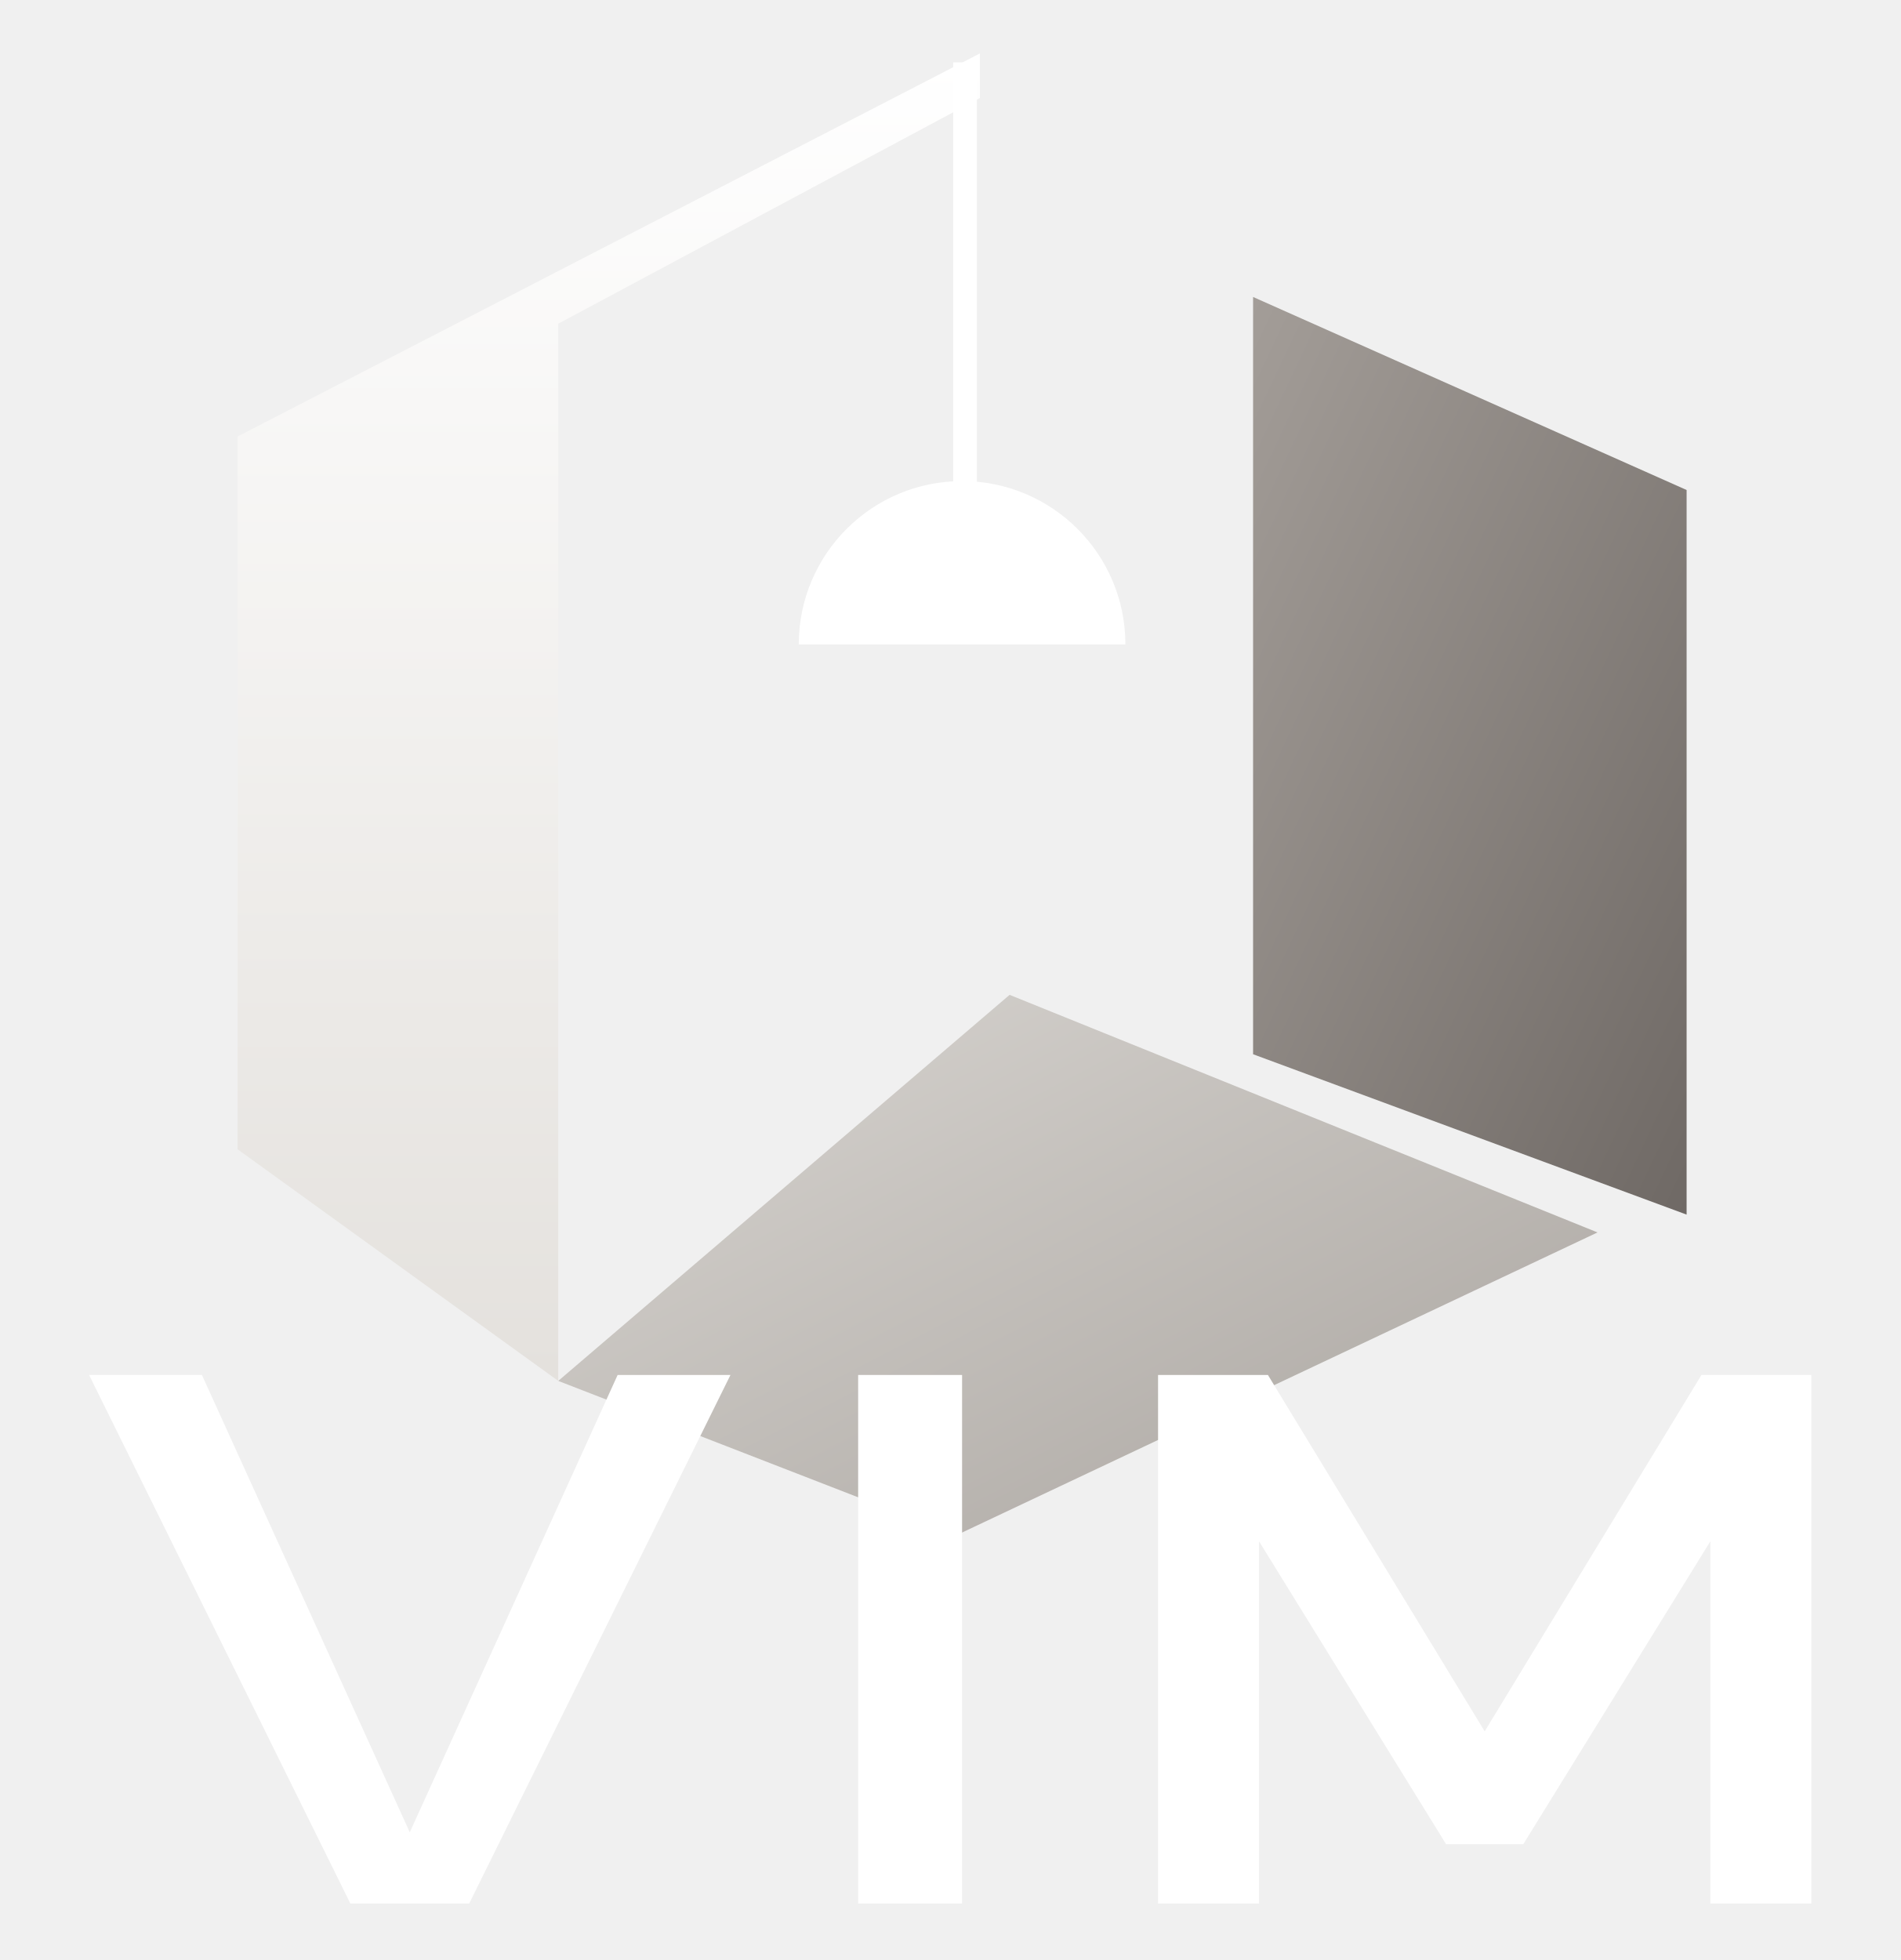
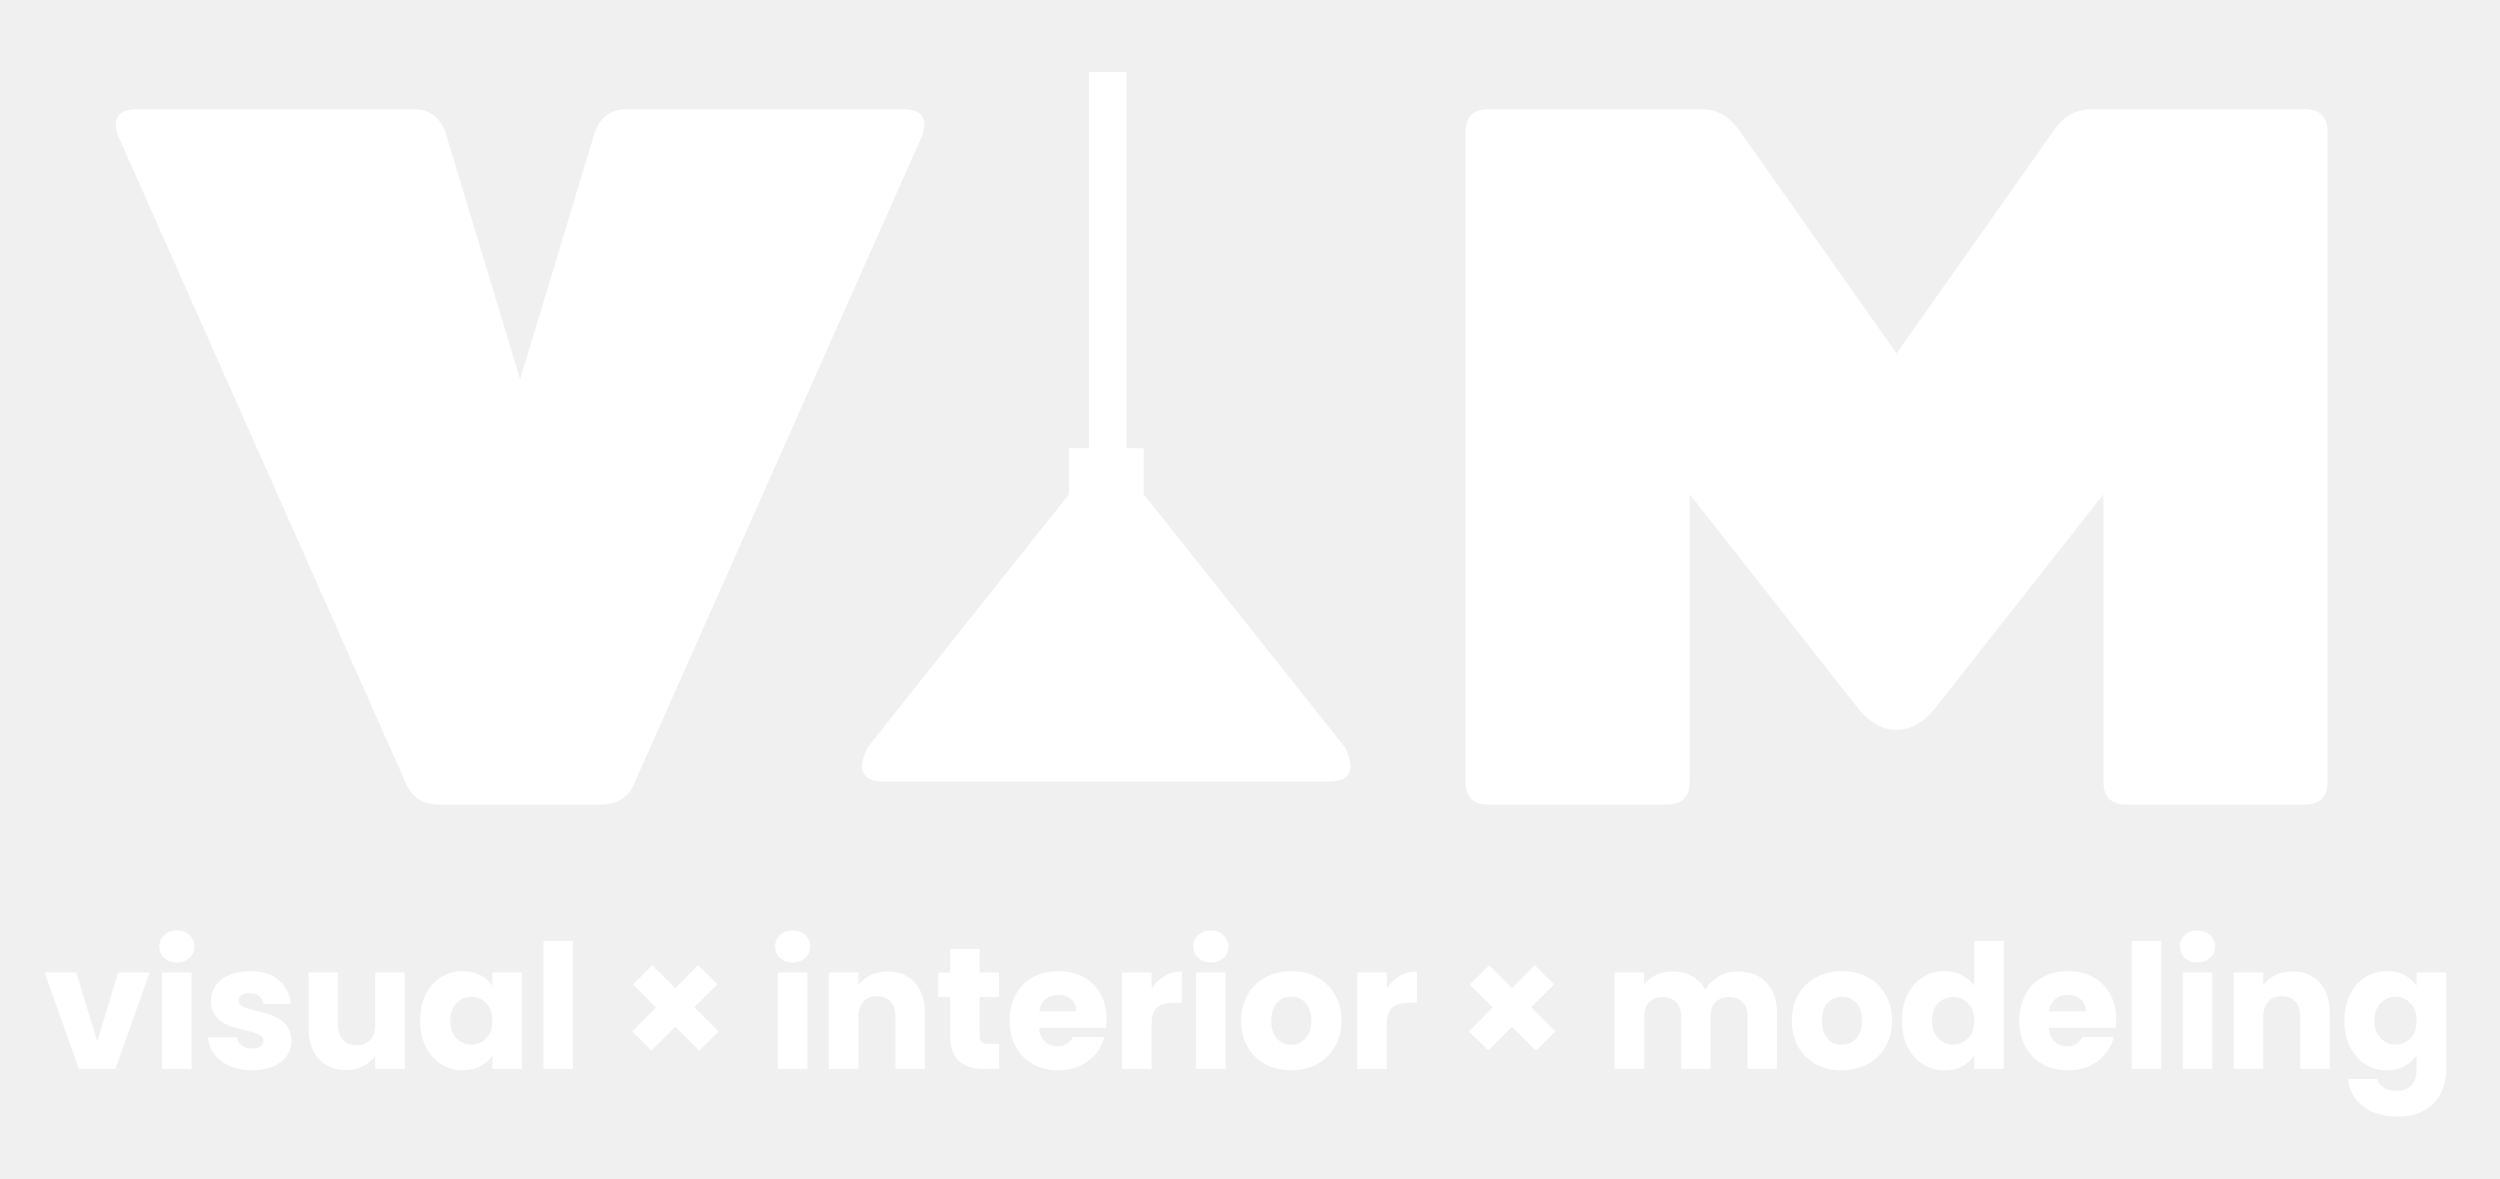
- <svg xmlns="http://www.w3.org/2000/svg" viewBox="300 225 640 660">
-   <defs>
-     <linearGradient id="lw" x1="0" y1="0" x2="0" y2="1">
-       <stop offset="0" stop-color="#ffffff" />
-       <stop offset="1" stop-color="#e4e1dd" />
-     </linearGradient>
-     <linearGradient id="fl" x1="0" y1="0" x2="1" y2="1">
-       <stop offset="0" stop-color="#d9d6d2" />
-       <stop offset="1" stop-color="#a9a49f" />
-     </linearGradient>
-     <linearGradient id="rw" x1="0" y1="0" x2="1" y2="1">
-       <stop offset="0" stop-color="#a39d98" />
-       <stop offset="1" stop-color="#6f6965" />
-     </linearGradient>
-   </defs>
-   <path d="M380 372 L630 243 L630 258 L488 334 L488 690 L380 612 Z" fill="url(#lw)" />
-   <path d="M488 690 L640 560 L838 640 L622 742 Z" fill="url(#fl)" />
-   <path d="M722 325 L868 390 L868 634 L722 580 Z" fill="url(#rw)" />
-   <rect x="621" y="246" width="8" height="142" fill="#fff" />
-   <path d="M569 442 A55 55 0 0 1 679 442 Z" fill="#fff" />
+ <svg xmlns="http://www.w3.org/2000/svg" viewBox="200 440 870 410">
  <g fill="#fff">
-     <path d="M330 688 H368 L438 842 L508 688 H546 L458 866 H418 Z" />
-     <rect x="589" y="688" width="35" height="178" />
-     <path d="M690 866 V688 H727 L800 808 L873 688 H910 V866 H876 V744 L813 846 H787 L724 744 V866 Z" />
+     <path d="M241 487Q238 478 248 478H344Q352 478 355 486L381 572L407 486Q410 478 418 478H514Q524 478 521 487L421 712Q418 720 409 720H353Q344 720 341 712Z" />
+     <path d="M579 465H592V596H598V612L668 700Q674 712 662 712H508Q496 712 502 700L572 612V596H579Z" />
+     <path d="M710 486Q710 478 718 478H792Q800 478 805 485L860 563L915 485Q920 478 928 478H1002Q1010 478 1010 486V712Q1010 720 1002 720H940Q932 720 932 712V612L873 687Q867 694 860 694Q853 694 847 687L788 612V712Q788 720 780 720H718Q710 720 710 712Z" />
+     <path d="M233.831 802.374 241.111 778.429H252.061L240.148 812.0H227.454L215.541 778.429H226.551Z M255.43 769.404Q255.43 766.998 257.144 765.404Q258.859 763.809 261.566 763.809Q264.214 763.809 265.928 765.404Q267.643 766.998 267.643 769.404Q267.643 771.751 265.928 773.345Q264.214 774.939 261.566 774.939Q258.859 774.939 257.144 773.345Q255.43 771.751 255.43 769.404ZM266.68 778.429V812.0H256.392V778.429Z M272.336 800.99H282.503Q282.684 802.735 284.128 803.818Q285.572 804.901 287.677 804.901Q289.602 804.901 290.655 804.149Q291.708 803.397 291.708 802.193Q291.708 800.749 290.204 800.058Q288.7 799.366 285.331 798.523Q281.721 797.681 279.315 796.749Q276.908 795.816 275.163 793.801Q273.419 791.785 273.419 788.356Q273.419 785.468 275.013 783.092Q276.607 780.715 279.706 779.331Q282.804 777.948 287.076 777.948Q293.393 777.948 297.033 781.076Q300.673 784.205 301.214 789.379H291.708Q291.468 787.634 290.174 786.611Q288.881 785.588 286.775 785.588Q284.97 785.588 284.007 786.28Q283.045 786.972 283.045 788.175Q283.045 789.619 284.579 790.341Q286.113 791.063 289.362 791.785Q293.092 792.748 295.438 793.68Q297.785 794.613 299.56 796.688Q301.334 798.764 301.394 802.254Q301.394 805.202 299.74 807.518Q298.086 809.834 294.987 811.158Q291.889 812.481 287.798 812.481Q283.406 812.481 279.976 810.977Q276.547 809.473 274.562 806.856Q272.576 804.239 272.336 800.99Z M340.862 778.429V812.0H330.574V807.428Q329.009 809.654 326.332 811.007Q323.655 812.361 320.406 812.361Q316.556 812.361 313.608 810.646Q310.66 808.932 309.035 805.683Q307.411 802.434 307.411 798.042V778.429H317.639V796.658Q317.639 800.028 319.383 801.893Q321.128 803.758 324.076 803.758Q327.084 803.758 328.829 801.893Q330.574 800.028 330.574 796.658V778.429Z M361.016 777.948Q364.566 777.948 367.243 779.391Q369.92 780.835 371.364 783.182V778.429H381.652V812.0H371.364V807.247Q369.86 809.593 367.183 811.037Q364.506 812.481 360.956 812.481Q356.865 812.481 353.496 810.346Q350.127 808.21 348.171 804.269Q346.216 800.328 346.216 795.154Q346.216 789.98 348.171 786.07Q350.127 782.159 353.496 780.053Q356.865 777.948 361.016 777.948ZM364.024 786.912Q360.956 786.912 358.82 789.108Q356.685 791.304 356.685 795.154Q356.685 799.005 358.82 801.261Q360.956 803.517 364.024 803.517Q367.093 803.517 369.229 801.291Q371.364 799.065 371.364 795.214Q371.364 791.364 369.229 789.138Q367.093 786.912 364.024 786.912Z M399.401 767.479V812.0H389.113V767.479Z M443.32 805.623 434.957 797.26 426.715 805.563 420.037 798.945 428.279 790.582 420.277 782.58 427.015 775.902 435.017 783.904 442.899 775.902 449.637 782.52 441.635 790.522 450.058 798.945Z M469.731 769.404Q469.731 766.998 471.446 765.404Q473.161 763.809 475.868 763.809Q478.515 763.809 480.23 765.404Q481.945 766.998 481.945 769.404Q481.945 771.751 480.23 773.345Q478.515 774.939 475.868 774.939Q473.161 774.939 471.446 773.345Q469.731 771.751 469.731 769.404ZM480.982 778.429V812.0H470.694V778.429Z M521.833 792.387V812.0H511.605V793.771Q511.605 790.401 509.86 788.536Q508.116 786.671 505.168 786.671Q502.22 786.671 500.475 788.536Q498.73 790.401 498.73 793.771V812.0H488.442V778.429H498.73V782.881Q500.294 780.655 502.942 779.361Q505.589 778.068 508.898 778.068Q514.794 778.068 518.313 781.888Q521.833 785.709 521.833 792.387Z M547.703 803.276V812.0H542.469Q536.874 812.0 533.745 809.263Q530.617 806.525 530.617 800.328V786.972H526.526V778.429H530.617V770.247H540.905V778.429H547.643V786.972H540.905V800.449Q540.905 801.953 541.627 802.615Q542.349 803.276 544.033 803.276Z M584.884 797.681H561.601Q561.841 800.81 563.616 802.464Q565.391 804.119 567.978 804.119Q571.829 804.119 573.333 800.87H584.282Q583.44 804.179 581.244 806.826Q579.048 809.473 575.739 810.977Q572.43 812.481 568.339 812.481Q563.406 812.481 559.555 810.376Q555.705 808.27 553.539 804.359Q551.373 800.449 551.373 795.214Q551.373 789.98 553.509 786.07Q555.645 782.159 559.495 780.053Q563.346 777.948 568.339 777.948Q573.212 777.948 577.003 779.993Q580.793 782.039 582.929 785.829Q585.064 789.619 585.064 794.673Q585.064 796.117 584.884 797.681ZM574.536 791.966Q574.536 789.318 572.731 787.754Q570.926 786.19 568.219 786.19Q565.632 786.19 563.857 787.694Q562.082 789.198 561.661 791.966Z M611.296 778.068V788.957H608.468Q604.618 788.957 602.692 790.612Q600.767 792.266 600.767 796.418V812.0H590.479V778.429H600.767V784.024Q602.572 781.257 605.279 779.662Q607.987 778.068 611.296 778.068Z M615.266 769.404Q615.266 766.998 616.981 765.404Q618.696 763.809 621.403 763.809Q624.05 763.809 625.765 765.404Q627.48 766.998 627.48 769.404Q627.48 771.751 625.765 773.345Q624.05 774.939 621.403 774.939Q618.696 774.939 616.981 773.345Q615.266 771.751 615.266 769.404ZM626.517 778.429V812.0H616.229V778.429Z M631.932 795.214Q631.932 790.04 634.218 786.1Q636.504 782.159 640.475 780.053Q644.446 777.948 649.379 777.948Q654.312 777.948 658.283 780.053Q662.254 782.159 664.54 786.1Q666.826 790.04 666.826 795.214Q666.826 800.388 664.51 804.329Q662.194 808.27 658.193 810.376Q654.192 812.481 649.259 812.481Q644.325 812.481 640.385 810.376Q636.444 808.27 634.188 804.359Q631.932 800.449 631.932 795.214ZM656.358 795.214Q656.358 791.183 654.343 789.018Q652.327 786.852 649.379 786.852Q646.371 786.852 644.385 788.988Q642.4 791.123 642.4 795.214Q642.4 799.245 644.355 801.411Q646.311 803.577 649.259 803.577Q652.207 803.577 654.282 801.411Q656.358 799.245 656.358 795.214Z M693.118 778.068V788.957H690.29Q686.44 788.957 684.514 790.612Q682.589 792.266 682.589 796.418V812.0H672.301V778.429H682.589V784.024Q684.394 781.257 687.101 779.662Q689.809 778.068 693.118 778.068Z M734.51 805.623 726.147 797.26 717.905 805.563 711.227 798.945 719.469 790.582 711.468 782.58 718.206 775.902 726.208 783.904 734.089 775.902 740.827 782.52 732.826 790.522 741.248 798.945Z M818.378 792.387V812.0H808.15V793.771Q808.15 790.522 806.435 788.747Q804.721 786.972 801.713 786.972Q798.704 786.972 796.99 788.747Q795.275 790.522 795.275 793.771V812.0H785.047V793.771Q785.047 790.522 783.333 788.747Q781.618 786.972 778.61 786.972Q775.602 786.972 773.887 788.747Q772.172 790.522 772.172 793.771V812.0H761.884V778.429H772.172V782.64Q773.737 780.535 776.263 779.301Q778.79 778.068 781.979 778.068Q785.769 778.068 788.747 779.692Q791.725 781.317 793.41 784.325Q795.155 781.557 798.163 779.813Q801.171 778.068 804.721 778.068Q810.978 778.068 814.678 781.858Q818.378 785.648 818.378 792.387Z M823.552 795.214Q823.552 790.04 825.838 786.1Q828.124 782.159 832.095 780.053Q836.066 777.948 840.999 777.948Q845.933 777.948 849.903 780.053Q853.874 782.159 856.16 786.1Q858.446 790.04 858.446 795.214Q858.446 800.388 856.13 804.329Q853.814 808.27 849.813 810.376Q845.812 812.481 840.879 812.481Q835.945 812.481 832.005 810.376Q828.064 808.27 825.808 804.359Q823.552 800.449 823.552 795.214ZM847.978 795.214Q847.978 791.183 845.963 789.018Q843.947 786.852 840.999 786.852Q837.991 786.852 836.006 788.988Q834.02 791.123 834.02 795.214Q834.02 799.245 835.976 801.411Q837.931 803.577 840.879 803.577Q843.827 803.577 845.902 801.411Q847.978 799.245 847.978 795.214Z M876.676 777.948Q879.985 777.948 882.722 779.331Q885.46 780.715 887.024 783.061V767.479H897.312V812.0H887.024V807.187Q885.58 809.593 882.903 811.037Q880.226 812.481 876.676 812.481Q872.525 812.481 869.156 810.346Q865.786 808.21 863.831 804.269Q861.876 800.328 861.876 795.154Q861.876 789.98 863.831 786.07Q865.786 782.159 869.156 780.053Q872.525 777.948 876.676 777.948ZM879.684 786.912Q876.616 786.912 874.48 789.108Q872.344 791.304 872.344 795.154Q872.344 799.005 874.48 801.261Q876.616 803.517 879.684 803.517Q882.752 803.517 884.888 801.291Q887.024 799.065 887.024 795.214Q887.024 791.364 884.888 789.138Q882.752 786.912 879.684 786.912Z M936.238 797.681H912.954Q913.195 800.81 914.97 802.464Q916.745 804.119 919.332 804.119Q923.182 804.119 924.686 800.87H935.636Q934.794 804.179 932.598 806.826Q930.402 809.473 927.093 810.977Q923.784 812.481 919.693 812.481Q914.759 812.481 910.909 810.376Q907.058 808.27 904.893 804.359Q902.727 800.449 902.727 795.214Q902.727 789.98 904.862 786.07Q906.998 782.159 910.849 780.053Q914.699 777.948 919.693 777.948Q924.566 777.948 928.356 779.993Q932.147 782.039 934.282 785.829Q936.418 789.619 936.418 794.673Q936.418 796.117 936.238 797.681ZM925.89 791.966Q925.89 789.318 924.085 787.754Q922.28 786.19 919.572 786.19Q916.985 786.19 915.211 787.694Q913.436 789.198 913.015 791.966Z M952.121 767.479V812.0H941.833V767.479Z M958.618 769.404Q958.618 766.998 960.333 765.404Q962.048 763.809 964.755 763.809Q967.402 763.809 969.117 765.404Q970.832 766.998 970.832 769.404Q970.832 771.751 969.117 773.345Q967.402 774.939 964.755 774.939Q962.048 774.939 960.333 773.345Q958.618 771.751 958.618 769.404ZM969.869 778.429V812.0H959.581V778.429Z M1010.72 792.387V812.0H1000.492V793.771Q1000.492 790.401 998.747 788.536Q997.003 786.671 994.055 786.671Q991.107 786.671 989.362 788.536Q987.617 790.401 987.617 793.771V812.0H977.329V778.429H987.617V782.881Q989.181 780.655 991.829 779.361Q994.476 778.068 997.785 778.068Q1003.681 778.068 1007.2 781.888Q1010.72 785.709 1010.72 792.387Z M1040.982 783.182V778.429H1051.27V811.94Q1051.27 816.572 1049.435 820.333Q1047.6 824.093 1043.84 826.319Q1040.08 828.545 1034.484 828.545Q1027.024 828.545 1022.391 825.025Q1017.759 821.506 1017.097 815.489H1027.265Q1027.746 817.415 1029.551 818.528Q1031.356 819.641 1034.003 819.641Q1037.192 819.641 1039.087 817.806Q1040.982 815.971 1040.982 811.94V807.187Q1039.478 809.533 1036.831 811.007Q1034.183 812.481 1030.634 812.481Q1026.483 812.481 1023.113 810.346Q1019.744 808.21 1017.789 804.269Q1015.834 800.328 1015.834 795.154Q1015.834 789.98 1017.789 786.07Q1019.744 782.159 1023.113 780.053Q1026.483 777.948 1030.634 777.948Q1034.183 777.948 1036.861 779.391Q1039.538 780.835 1040.982 783.182ZM1033.642 786.912Q1030.574 786.912 1028.438 789.108Q1026.302 791.304 1026.302 795.154Q1026.302 799.005 1028.438 801.261Q1030.574 803.517 1033.642 803.517Q1036.71 803.517 1038.846 801.291Q1040.982 799.065 1040.982 795.214Q1040.982 791.364 1038.846 789.138Q1036.71 786.912 1033.642 786.912Z" />
  </g>
</svg>
